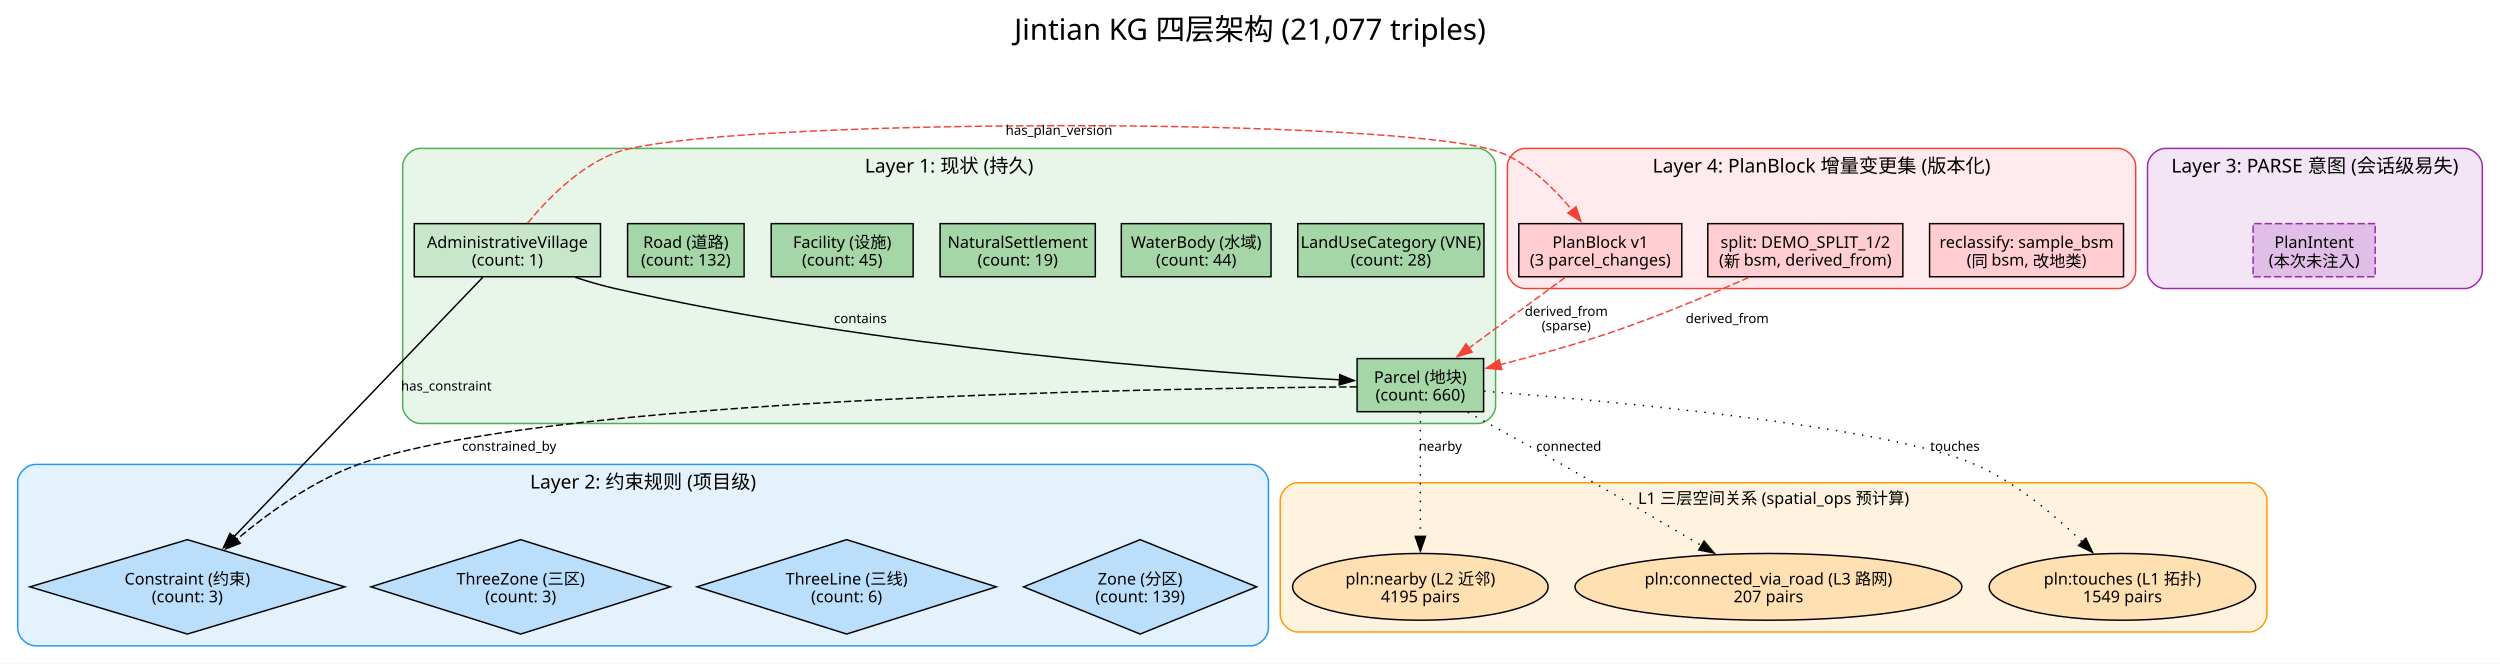
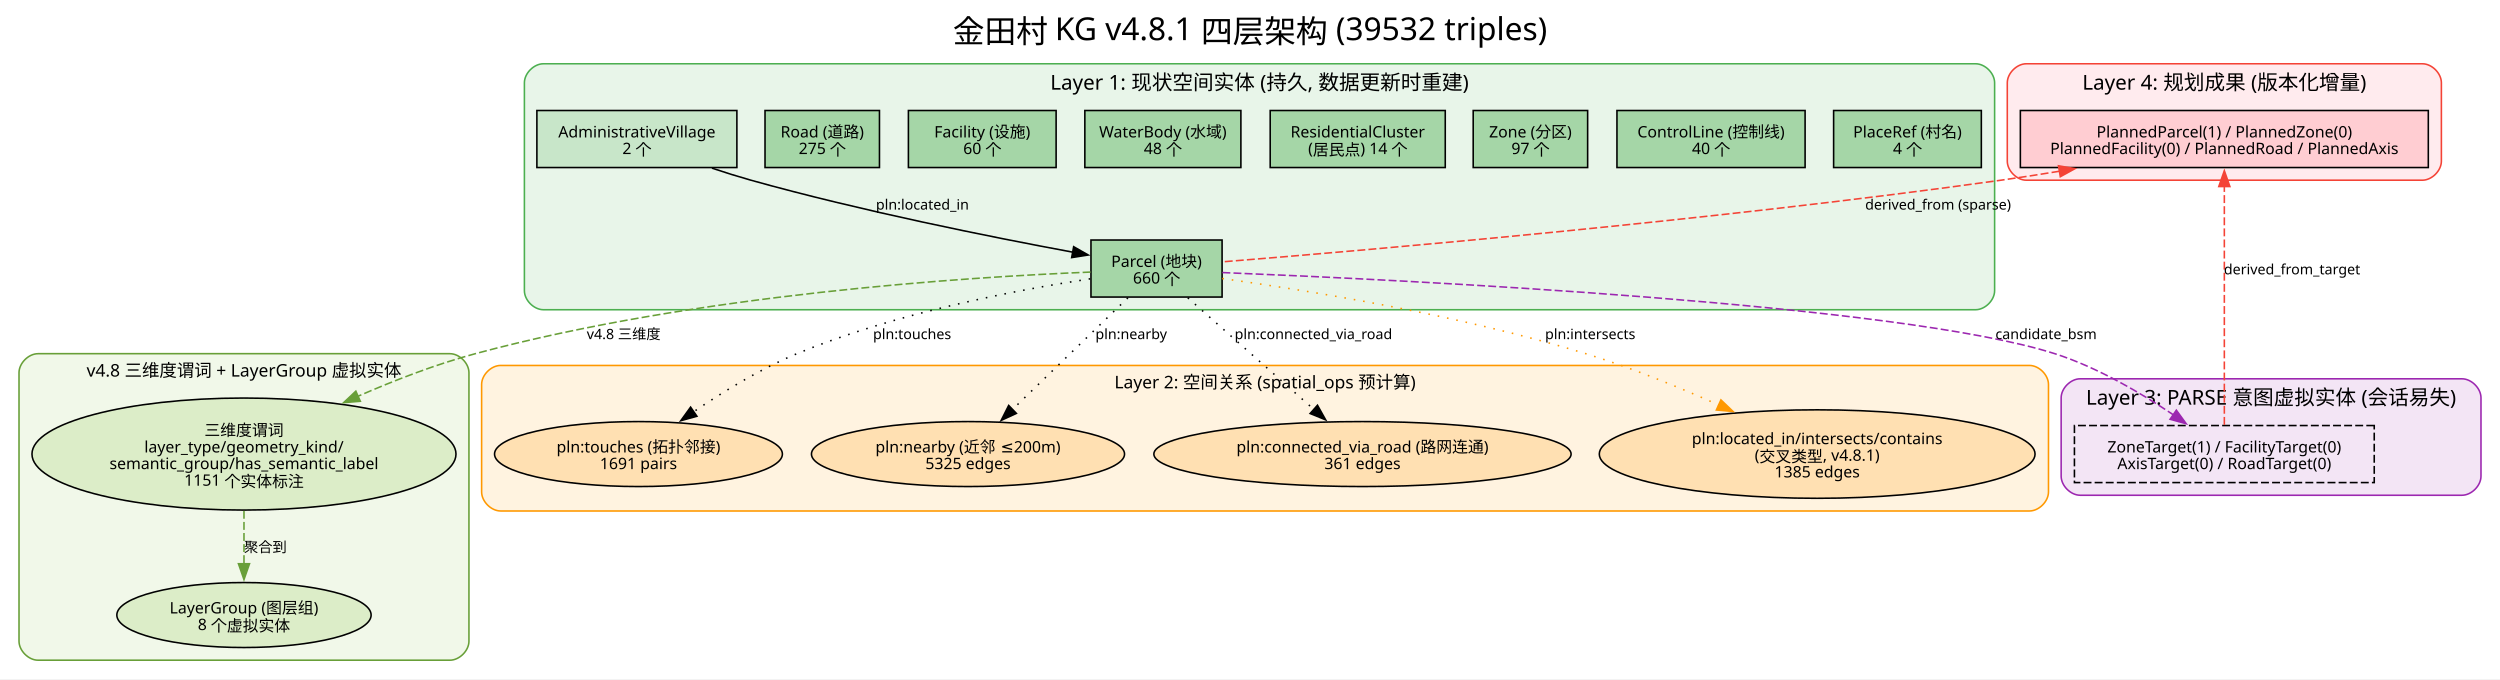
- <svg xmlns="http://www.w3.org/2000/svg" width="1695pt" height="450pt" viewBox="0.00 0.00 1695.00 450.00">
-   <g id="graph0" class="graph" transform="scale(1 1) rotate(0) translate(4 445.88)">
-     <polygon fill="white" stroke="none" points="-4,4 -4,-445.88 1691,-445.88 1691,4 -4,4" />
-     <text xml:space="preserve" text-anchor="middle" x="843.5" y="-418.88" font-family="SimHei" font-size="20.00">Jintian KG 四层架构 (21,077 triples)</text>
+ <svg xmlns="http://www.w3.org/2000/svg" width="1578pt" height="429pt" viewBox="0.00 0.00 1578.00 429.00">
+   <g id="graph0" class="graph" transform="scale(1 1) rotate(0) translate(4 424.72)">
+     <polygon fill="white" stroke="none" points="-4,4 -4,-424.72 1574,-424.72 1574,4 -4,4" />
+     <text xml:space="preserve" text-anchor="middle" x="785" y="-397.72" font-family="SimHei" font-size="20.00">金田村 KG v4.8.1 四层架构 (39532 triples)</text>
    <g id="clust1" class="cluster">
-       <path fill="#e8f5e9" stroke="#4caf50" d="M281,-158.75C281,-158.75 998,-158.75 998,-158.75 1004,-158.75 1010,-164.75 1010,-170.75 1010,-170.75 1010,-333.25 1010,-333.25 1010,-339.25 1004,-345.25 998,-345.25 998,-345.25 281,-345.25 281,-345.25 275,-345.25 269,-339.25 269,-333.25 269,-333.25 269,-170.75 269,-170.75 269,-164.75 275,-158.75 281,-158.75" />
-       <text xml:space="preserve" text-anchor="middle" x="639.5" y="-328.9" font-family="SimHei" font-size="13.00">Layer 1: 现状 (持久)</text>
+       <path fill="#e8f5e9" stroke="#4caf50" d="M339,-229.22C339,-229.22 1243,-229.22 1243,-229.22 1249,-229.22 1255,-235.22 1255,-241.22 1255,-241.22 1255,-372.47 1255,-372.47 1255,-378.47 1249,-384.47 1243,-384.47 1243,-384.47 339,-384.47 339,-384.47 333,-384.47 327,-378.47 327,-372.47 327,-372.47 327,-241.22 327,-241.22 327,-235.22 333,-229.22 339,-229.22" />
+       <text xml:space="preserve" text-anchor="middle" x="791" y="-368.12" font-family="SimHei" font-size="13.00">Layer 1: 现状空间实体 (持久, 数据更新时重建)</text>
    </g>
    <g id="clust2" class="cluster">
-       <path fill="#fff3e0" stroke="#ff9800" d="M876,-17.37C876,-17.37 1521,-17.37 1521,-17.37 1527,-17.37 1533,-23.37 1533,-29.37 1533,-29.37 1533,-106.63 1533,-106.63 1533,-112.63 1527,-118.63 1521,-118.63 1521,-118.63 876,-118.63 876,-118.63 870,-118.63 864,-112.63 864,-106.63 864,-106.63 864,-29.37 864,-29.37 864,-23.37 870,-17.37 876,-17.37" />
-       <text xml:space="preserve" text-anchor="middle" x="1198.5" y="-104.18" font-family="SimHei" font-size="11.00">L1 三层空间关系 (spatial_ops 预计算)</text>
+       <path fill="#f1f8e9" stroke="#689f38" d="M20,-8C20,-8 280,-8 280,-8 286,-8 292,-14 292,-20 292,-20 292,-189.47 292,-189.47 292,-195.47 286,-201.47 280,-201.47 280,-201.47 20,-201.47 20,-201.47 14,-201.47 8,-195.47 8,-189.47 8,-189.47 8,-20 8,-20 8,-14 14,-8 20,-8" />
+       <text xml:space="preserve" text-anchor="middle" x="150" y="-187.02" font-family="SimHei" font-size="11.00">v4.8 三维度谓词 + LayerGroup 虚拟实体</text>
    </g>
    <g id="clust3" class="cluster">
-       <path fill="#e3f2fd" stroke="#2196f3" d="M20,-8C20,-8 844,-8 844,-8 850,-8 856,-14 856,-20 856,-20 856,-119 856,-119 856,-125 850,-131 844,-131 844,-131 20,-131 20,-131 14,-131 8,-125 8,-119 8,-119 8,-20 8,-20 8,-14 14,-8 20,-8" />
-       <text xml:space="preserve" text-anchor="middle" x="432" y="-114.65" font-family="SimHei" font-size="13.00">Layer 2: 约束规则 (项目级)</text>
+       <path fill="#fff3e0" stroke="#ff9800" d="M312,-102.19C312,-102.19 1277,-102.19 1277,-102.19 1283,-102.19 1289,-108.19 1289,-114.19 1289,-114.19 1289,-182.05 1289,-182.05 1289,-188.05 1283,-194.05 1277,-194.05 1277,-194.05 312,-194.05 312,-194.05 306,-194.05 300,-188.05 300,-182.05 300,-182.05 300,-114.19 300,-114.19 300,-108.19 306,-102.19 312,-102.19" />
+       <text xml:space="preserve" text-anchor="middle" x="794.5" y="-179.6" font-family="SimHei" font-size="11.00">Layer 2: 空间关系 (spatial_ops 预计算)</text>
    </g>
    <g id="clust4" class="cluster">
-       <path fill="#f3e5f5" stroke="#9c27b0" d="M1464,-250.25C1464,-250.25 1667,-250.25 1667,-250.25 1673,-250.25 1679,-256.25 1679,-262.25 1679,-262.25 1679,-333.25 1679,-333.25 1679,-339.25 1673,-345.25 1667,-345.25 1667,-345.25 1464,-345.25 1464,-345.25 1458,-345.25 1452,-339.25 1452,-333.25 1452,-333.25 1452,-262.25 1452,-262.25 1452,-256.25 1458,-250.25 1464,-250.25" />
-       <text xml:space="preserve" text-anchor="middle" x="1565.5" y="-328.9" font-family="SimHei" font-size="13.00">Layer 3: PARSE 意图 (会话级易失)</text>
+       <path fill="#f3e5f5" stroke="#9c27b0" d="M1309,-112.12C1309,-112.12 1550,-112.12 1550,-112.12 1556,-112.12 1562,-118.12 1562,-124.12 1562,-124.12 1562,-173.62 1562,-173.62 1562,-179.62 1556,-185.62 1550,-185.62 1550,-185.62 1309,-185.62 1309,-185.62 1303,-185.62 1297,-179.62 1297,-173.62 1297,-173.62 1297,-124.12 1297,-124.12 1297,-118.12 1303,-112.12 1309,-112.12" />
+       <text xml:space="preserve" text-anchor="middle" x="1429.5" y="-169.27" font-family="SimHei" font-size="13.00">Layer 3: PARSE 意图虚拟实体 (会话易失)</text>
    </g>
    <g id="clust5" class="cluster">
-       <path fill="#ffebee" stroke="#f44336" d="M1030,-250.25C1030,-250.25 1432,-250.25 1432,-250.25 1438,-250.25 1444,-256.25 1444,-262.25 1444,-262.25 1444,-333.25 1444,-333.25 1444,-339.25 1438,-345.25 1432,-345.25 1432,-345.25 1030,-345.25 1030,-345.25 1024,-345.25 1018,-339.25 1018,-333.25 1018,-333.25 1018,-262.25 1018,-262.25 1018,-256.25 1024,-250.25 1030,-250.25" />
-       <text xml:space="preserve" text-anchor="middle" x="1231" y="-328.9" font-family="SimHei" font-size="13.00">Layer 4: PlanBlock 增量变更集 (版本化)</text>
+       <path fill="#ffebee" stroke="#f44336" d="M1275,-310.97C1275,-310.97 1525,-310.97 1525,-310.97 1531,-310.97 1537,-316.97 1537,-322.97 1537,-322.97 1537,-372.47 1537,-372.47 1537,-378.47 1531,-384.47 1525,-384.47 1525,-384.47 1275,-384.47 1275,-384.47 1269,-384.47 1263,-378.47 1263,-372.47 1263,-372.47 1263,-322.97 1263,-322.97 1263,-316.97 1269,-310.97 1275,-310.97" />
+       <text xml:space="preserve" text-anchor="middle" x="1400" y="-368.12" font-family="SimHei" font-size="13.00">Layer 4: 规划成果 (版本化增量)</text>
    </g>
    <g id="node1" class="node">
-       <polygon fill="#c8e6c9" stroke="black" points="403.12,-294.25 276.88,-294.25 276.88,-258.25 403.12,-258.25 403.12,-294.25" />
-       <text xml:space="preserve" text-anchor="middle" x="340" y="-277.8" font-family="SimHei" font-size="11.00">AdministrativeVillage</text>
-       <text xml:space="preserve" text-anchor="middle" x="340" y="-265.8" font-family="SimHei" font-size="11.00">(count: 1)</text>
+       <polygon fill="#c8e6c9" stroke="black" points="461.12,-354.97 334.88,-354.97 334.88,-318.97 461.12,-318.97 461.12,-354.97" />
+       <text xml:space="preserve" text-anchor="middle" x="398" y="-337.97" font-family="SimHei" font-size="10.00">AdministrativeVillage</text>
+       <text xml:space="preserve" text-anchor="middle" x="398" y="-327.47" font-family="SimHei" font-size="10.00">2 个</text>
    </g>
    <g id="node2" class="node">
-       <polygon fill="#a5d6a7" stroke="black" points="1001.88,-202.75 916.12,-202.75 916.12,-166.75 1001.88,-166.75 1001.88,-202.75" />
-       <text xml:space="preserve" text-anchor="middle" x="959" y="-186.3" font-family="SimHei" font-size="11.00">Parcel (地块)</text>
-       <text xml:space="preserve" text-anchor="middle" x="959" y="-174.3" font-family="SimHei" font-size="11.00">(count: 660)</text>
+       <polygon fill="#a5d6a7" stroke="black" points="767.38,-273.22 684.62,-273.22 684.62,-237.22 767.38,-237.22 767.38,-273.22" />
+       <text xml:space="preserve" text-anchor="middle" x="726" y="-256.22" font-family="SimHei" font-size="10.00">Parcel (地块)</text>
+       <text xml:space="preserve" text-anchor="middle" x="726" y="-245.72" font-family="SimHei" font-size="10.00">660 个</text>
    </g>
    <g id="edge1" class="edge">
-       <path fill="none" stroke="black" d="M385.91,-257.88C394.8,-254.98 404.12,-252.27 413,-250.25 590.04,-209.96 805.44,-193.93 904.44,-188.36" />
-       <polygon fill="black" stroke="black" points="904.34,-191.87 914.13,-187.83 903.96,-184.88 904.34,-191.87" />
-       <text xml:space="preserve" text-anchor="middle" x="579.28" y="-226.82" font-family="SimHei" font-size="9.00">contains</text>
+       <path fill="none" stroke="black" d="M445.37,-318.59C453.53,-315.87 461.97,-313.22 470,-310.97 539.39,-291.59 620.99,-275.22 673.09,-265.56" />
+       <polygon fill="black" stroke="black" points="673.69,-269.01 682.89,-263.76 672.43,-262.12 673.69,-269.01" />
+       <text xml:space="preserve" text-anchor="middle" x="578.22" y="-292.42" font-family="SimHei" font-size="9.00">pln:located_in</text>
    </g>
    <g id="node11" class="node">
-       <polygon fill="#bbdefb" stroke="black" points="123,-80 16.25,-48 123,-16 229.75,-48 123,-80" />
-       <text xml:space="preserve" text-anchor="middle" x="123" y="-49.55" font-family="SimHei" font-size="11.00">Constraint (约束)</text>
-       <text xml:space="preserve" text-anchor="middle" x="123" y="-37.55" font-family="SimHei" font-size="11.00">(count: 3)</text>
+       <ellipse fill="#dcedc8" stroke="black" cx="150" cy="-138.12" rx="133.82" ry="35.36" />
+       <text xml:space="preserve" text-anchor="middle" x="150" y="-149.62" font-family="SimHei" font-size="10.00">三维度谓词</text>
+       <text xml:space="preserve" text-anchor="middle" x="150" y="-139.12" font-family="SimHei" font-size="10.00">layer_type/geometry_kind/</text>
+       <text xml:space="preserve" text-anchor="middle" x="150" y="-128.62" font-family="SimHei" font-size="10.00">semantic_group/has_semantic_label</text>
+       <text xml:space="preserve" text-anchor="middle" x="150" y="-118.12" font-family="SimHei" font-size="10.00">1151 个实体标注</text>
+     </g>
+     <g id="edge6" class="edge">
+       <path fill="none" stroke="#689f38" stroke-dasharray="5,2" d="M684.35,-252.99C606.7,-249.85 435.08,-238.9 296,-201.47 271.19,-194.8 245.09,-184.71 221.92,-174.59" />
+       <polygon fill="#689f38" stroke="#689f38" points="223.45,-171.44 212.89,-170.57 220.6,-177.83 223.45,-171.44" />
+       <text xml:space="preserve" text-anchor="middle" x="389.67" y="-210.67" font-family="SimHei" font-size="9.00">v4.8 三维度</text>
+     </g>
+     <g id="node12" class="node">
+       <ellipse fill="#ffe0b2" stroke="black" cx="399" cy="-138.12" rx="90.86" ry="20.51" />
+       <text xml:space="preserve" text-anchor="middle" x="399" y="-139.12" font-family="SimHei" font-size="10.00">pln:touches (拓扑邻接)</text>
+       <text xml:space="preserve" text-anchor="middle" x="399" y="-128.62" font-family="SimHei" font-size="10.00">1691 pairs</text>
    </g>
    <g id="edge2" class="edge">
-       <path fill="none" stroke="black" d="M323.33,-257.87C287.19,-220.19 201.13,-130.46 154.43,-81.77" />
-       <polygon fill="black" stroke="black" points="156.96,-79.35 147.51,-74.56 151.91,-84.2 156.96,-79.35" />
-       <text xml:space="preserve" text-anchor="middle" x="298.57" y="-181.07" font-family="SimHei" font-size="9.00">has_constraint</text>
+       <path fill="none" stroke="black" stroke-dasharray="1,5" d="M684.14,-248.72C637.61,-241.65 560.86,-227.11 499,-201.47 475.98,-191.93 452.24,-177.36 433.66,-164.7" />
+       <polygon fill="black" stroke="black" points="435.9,-161.99 425.7,-159.16 431.9,-167.74 435.9,-161.99" />
+       <text xml:space="preserve" text-anchor="middle" x="571.73" y="-210.67" font-family="SimHei" font-size="9.00">pln:touches</text>
+     </g>
+     <g id="node13" class="node">
+       <ellipse fill="#ffe0b2" stroke="black" cx="607" cy="-138.12" rx="98.82" ry="20.51" />
+       <text xml:space="preserve" text-anchor="middle" x="607" y="-139.12" font-family="SimHei" font-size="10.00">pln:nearby (近邻 ≤200m)</text>
+       <text xml:space="preserve" text-anchor="middle" x="607" y="-128.62" font-family="SimHei" font-size="10.00">5325 edges</text>
+     </g>
+     <g id="edge3" class="edge">
+       <path fill="none" stroke="black" stroke-dasharray="1,5" d="M707.93,-236.74C688.55,-218 657.55,-188.02 635.02,-166.22" />
+       <polygon fill="black" stroke="black" points="637.54,-163.79 627.92,-159.35 632.68,-168.82 637.54,-163.79" />
+       <text xml:space="preserve" text-anchor="middle" x="710.01" y="-210.67" font-family="SimHei" font-size="9.00">pln:nearby</text>
+     </g>
+     <g id="node14" class="node">
+       <ellipse fill="#ffe0b2" stroke="black" cx="856" cy="-138.12" rx="131.7" ry="20.51" />
+       <text xml:space="preserve" text-anchor="middle" x="856" y="-139.12" font-family="SimHei" font-size="10.00">pln:connected_via_road (路网连通)</text>
+       <text xml:space="preserve" text-anchor="middle" x="856" y="-128.62" font-family="SimHei" font-size="10.00">361 edges</text>
+     </g>
+     <g id="edge4" class="edge">
+       <path fill="none" stroke="black" stroke-dasharray="1,5" d="M745.74,-236.74C766.87,-218.03 800.67,-188.11 825.28,-166.32" />
+       <polygon fill="black" stroke="black" points="827.59,-168.95 832.76,-159.7 822.95,-163.71 827.59,-168.95" />
+       <text xml:space="preserve" text-anchor="middle" x="825.03" y="-210.67" font-family="SimHei" font-size="9.00">pln:connected_via_road</text>
+     </g>
+     <g id="node15" class="node">
+       <ellipse fill="#ffe0b2" stroke="black" cx="1143" cy="-138.12" rx="137.53" ry="27.93" />
+       <text xml:space="preserve" text-anchor="middle" x="1143" y="-144.37" font-family="SimHei" font-size="10.00">pln:located_in/intersects/contains</text>
+       <text xml:space="preserve" text-anchor="middle" x="1143" y="-133.87" font-family="SimHei" font-size="10.00">(交叉类型, v4.8.1)</text>
+       <text xml:space="preserve" text-anchor="middle" x="1143" y="-123.37" font-family="SimHei" font-size="10.00">1385 edges</text>
+     </g>
+     <g id="edge5" class="edge">
+       <path fill="none" stroke="#ff9800" stroke-dasharray="1,5" d="M767.53,-248.92C821.28,-241.44 917.5,-225.89 997,-201.47 1025.25,-192.8 1055.45,-180.45 1081.01,-169.03" />
+       <polygon fill="#ff9800" stroke="#ff9800" points="1082.25,-172.31 1089.91,-165 1079.36,-165.93 1082.25,-172.31" />
+       <text xml:space="preserve" text-anchor="middle" x="999.75" y="-210.67" font-family="SimHei" font-size="9.00">pln:intersects</text>
    </g>
    <g id="node16" class="node">
-       <polygon fill="#ffcdd2" stroke="black" points="1136.25,-294.25 1025.75,-294.25 1025.75,-258.25 1136.25,-258.25 1136.25,-294.25" />
-       <text xml:space="preserve" text-anchor="middle" x="1081" y="-277.8" font-family="SimHei" font-size="11.00">PlanBlock v1</text>
-       <text xml:space="preserve" text-anchor="middle" x="1081" y="-265.8" font-family="SimHei" font-size="11.00">(3 parcel_changes)</text>
+       <polygon fill="none" stroke="black" stroke-dasharray="5,2" points="1494.62,-156.12 1305.38,-156.12 1305.38,-120.12 1494.62,-120.12 1494.62,-156.12" />
+       <text xml:space="preserve" text-anchor="middle" x="1400" y="-139.12" font-family="SimHei" font-size="10.00">ZoneTarget(1) / FacilityTarget(0)</text>
+       <text xml:space="preserve" text-anchor="middle" x="1400" y="-128.62" font-family="SimHei" font-size="10.00">AxisTarget(0) / RoadTarget(0)</text>
    </g>
-     <g id="edge3" class="edge">
-       <path fill="none" stroke="#f44336" stroke-dasharray="5,2" d="M353.59,-294.5C366.74,-310.51 388.29,-332.68 413,-342.19 475.32,-366.17 952.2,-367.5 1014,-342.19 1033.39,-334.25 1050.18,-317.69 1062.1,-303.16" />
-       <polygon fill="#f44336" stroke="#f44336" points="1064.56,-305.7 1067.94,-295.66 1059.04,-301.4 1064.56,-305.7" />
-       <text xml:space="preserve" text-anchor="middle" x="714" y="-354.45" font-family="SimHei" font-size="9.00">has_plan_version</text>
+     <g id="edge8" class="edge">
+       <path fill="none" stroke="#9c27b0" stroke-dasharray="5,2" d="M767.59,-252.68C881.22,-248.1 1194.97,-232.9 1293,-201.47 1319.92,-192.84 1347.41,-176.63 1367.79,-162.9" />
+       <polygon fill="#9c27b0" stroke="#9c27b0" points="1369.71,-165.83 1375.94,-157.26 1365.73,-160.07 1369.71,-165.83" />
+       <text xml:space="preserve" text-anchor="middle" x="1287.47" y="-210.67" font-family="SimHei" font-size="9.00">candidate_bsm</text>
+     </g>
+     <g id="node3" class="node">
+       <polygon fill="#a5d6a7" stroke="black" points="551.12,-354.97 478.88,-354.97 478.88,-318.97 551.12,-318.97 551.12,-354.97" />
+       <text xml:space="preserve" text-anchor="middle" x="515" y="-337.97" font-family="SimHei" font-size="10.00">Road (道路)</text>
+       <text xml:space="preserve" text-anchor="middle" x="515" y="-327.47" font-family="SimHei" font-size="10.00">275 个</text>
+     </g>
+     <g id="node4" class="node">
+       <polygon fill="#a5d6a7" stroke="black" points="662.62,-354.97 569.38,-354.97 569.38,-318.97 662.62,-318.97 662.62,-354.97" />
+       <text xml:space="preserve" text-anchor="middle" x="616" y="-337.97" font-family="SimHei" font-size="10.00">Facility (设施)</text>
+       <text xml:space="preserve" text-anchor="middle" x="616" y="-327.47" font-family="SimHei" font-size="10.00">60 个</text>
+     </g>
+     <g id="node5" class="node">
+       <polygon fill="#a5d6a7" stroke="black" points="779.25,-354.97 680.75,-354.97 680.75,-318.97 779.25,-318.97 779.25,-354.97" />
+       <text xml:space="preserve" text-anchor="middle" x="730" y="-337.97" font-family="SimHei" font-size="10.00">WaterBody (水域)</text>
+       <text xml:space="preserve" text-anchor="middle" x="730" y="-327.47" font-family="SimHei" font-size="10.00">48 个</text>
+     </g>
+     <g id="node6" class="node">
+       <polygon fill="#a5d6a7" stroke="black" points="908.25,-354.97 797.75,-354.97 797.75,-318.97 908.25,-318.97 908.25,-354.97" />
+       <text xml:space="preserve" text-anchor="middle" x="853" y="-337.97" font-family="SimHei" font-size="10.00">ResidentialCluster</text>
+       <text xml:space="preserve" text-anchor="middle" x="853" y="-327.47" font-family="SimHei" font-size="10.00">(居民点) 14 个</text>
+     </g>
+     <g id="node7" class="node">
+       <polygon fill="#a5d6a7" stroke="black" points="998.12,-354.97 925.88,-354.97 925.88,-318.97 998.12,-318.97 998.12,-354.97" />
+       <text xml:space="preserve" text-anchor="middle" x="962" y="-337.97" font-family="SimHei" font-size="10.00">Zone (分区)</text>
+       <text xml:space="preserve" text-anchor="middle" x="962" y="-327.47" font-family="SimHei" font-size="10.00">97 个</text>
    </g>
    <g id="node8" class="node">
-       <ellipse fill="#ffe0b2" stroke="black" cx="1435" cy="-48" rx="90.33" ry="22.63" />
-       <text xml:space="preserve" text-anchor="middle" x="1435" y="-49.55" font-family="SimHei" font-size="11.00">pln:touches (L1 拓扑)</text>
-       <text xml:space="preserve" text-anchor="middle" x="1435" y="-37.55" font-family="SimHei" font-size="11.00">1549 pairs</text>
-     </g>
-     <g id="edge4" class="edge">
-       <path fill="none" stroke="black" stroke-dasharray="1,5" d="M1002.19,-180.64C1087.83,-173.99 1275.99,-156.87 1335,-131 1362.82,-118.81 1389.16,-96.6 1407.82,-78.37" />
-       <polygon fill="black" stroke="black" points="1410.19,-80.95 1414.76,-71.4 1405.23,-76.02 1410.19,-80.95" />
-       <text xml:space="preserve" text-anchor="middle" x="1321.44" y="-140.2" font-family="SimHei" font-size="9.00">touches</text>
+       <polygon fill="#a5d6a7" stroke="black" points="1135.38,-354.97 1016.62,-354.97 1016.62,-318.97 1135.38,-318.97 1135.38,-354.97" />
+       <text xml:space="preserve" text-anchor="middle" x="1076" y="-337.97" font-family="SimHei" font-size="10.00">ControlLine (控制线)</text>
+       <text xml:space="preserve" text-anchor="middle" x="1076" y="-327.47" font-family="SimHei" font-size="10.00">40 个</text>
    </g>
    <g id="node9" class="node">
-       <ellipse fill="#ffe0b2" stroke="black" cx="959" cy="-48" rx="86.62" ry="22.63" />
-       <text xml:space="preserve" text-anchor="middle" x="959" y="-49.55" font-family="SimHei" font-size="11.00">pln:nearby (L2 近邻)</text>
-       <text xml:space="preserve" text-anchor="middle" x="959" y="-37.55" font-family="SimHei" font-size="11.00">4195 pairs</text>
-     </g>
-     <g id="edge5" class="edge">
-       <path fill="none" stroke="black" stroke-dasharray="1,5" d="M959,-166.41C959,-145.21 959,-108.85 959,-82.2" />
-       <polygon fill="black" stroke="black" points="962.5,-82.24 959,-72.24 955.5,-82.24 962.5,-82.24" />
-       <text xml:space="preserve" text-anchor="middle" x="972.5" y="-140.2" font-family="SimHei" font-size="9.00">nearby</text>
+       <polygon fill="#a5d6a7" stroke="black" points="1246.62,-354.97 1153.38,-354.97 1153.38,-318.97 1246.62,-318.97 1246.62,-354.97" />
+       <text xml:space="preserve" text-anchor="middle" x="1200" y="-337.97" font-family="SimHei" font-size="10.00">PlaceRef (村名)</text>
+       <text xml:space="preserve" text-anchor="middle" x="1200" y="-327.47" font-family="SimHei" font-size="10.00">4 个</text>
    </g>
    <g id="node10" class="node">
-       <ellipse fill="#ffe0b2" stroke="black" cx="1195" cy="-48" rx="131.17" ry="22.63" />
-       <text xml:space="preserve" text-anchor="middle" x="1195" y="-49.55" font-family="SimHei" font-size="11.00">pln:connected_via_road (L3 路网)</text>
-       <text xml:space="preserve" text-anchor="middle" x="1195" y="-37.55" font-family="SimHei" font-size="11.00">207 pairs</text>
-     </g>
-     <g id="edge6" class="edge">
-       <path fill="none" stroke="black" stroke-dasharray="1,5" d="M991.12,-166.39C1009.83,-156.2 1033.83,-143.01 1055,-131 1086.86,-112.92 1122.47,-92.05 1149.81,-75.89" />
-       <polygon fill="black" stroke="black" points="1151.36,-79.04 1158.18,-70.94 1147.79,-73.02 1151.36,-79.04" />
-       <text xml:space="preserve" text-anchor="middle" x="1059.63" y="-140.2" font-family="SimHei" font-size="9.00">connected</text>
+       <ellipse fill="#dcedc8" stroke="black" cx="150" cy="-36.51" rx="80.26" ry="20.51" />
+       <text xml:space="preserve" text-anchor="middle" x="150" y="-37.51" font-family="SimHei" font-size="10.00">LayerGroup (图层组)</text>
+       <text xml:space="preserve" text-anchor="middle" x="150" y="-27.01" font-family="SimHei" font-size="10.00">8 个虚拟实体</text>
    </g>
    <g id="edge7" class="edge">
-       <path fill="none" stroke="black" stroke-dasharray="5,2" d="M916,-183.6C780.62,-182.67 364.8,-176.1 239,-131 208.19,-119.95 178.15,-98.32 156.36,-80.05" />
-       <polygon fill="black" stroke="black" points="158.85,-77.58 148.99,-73.71 154.29,-82.89 158.85,-77.58" />
-       <text xml:space="preserve" text-anchor="middle" x="341.22" y="-140.2" font-family="SimHei" font-size="9.00">constrained_by</text>
-     </g>
-     <g id="node3" class="node">
-       <polygon fill="#a5d6a7" stroke="black" points="500.5,-294.25 421.5,-294.25 421.5,-258.25 500.5,-258.25 500.5,-294.25" />
-       <text xml:space="preserve" text-anchor="middle" x="461" y="-277.8" font-family="SimHei" font-size="11.00">Road (道路)</text>
-       <text xml:space="preserve" text-anchor="middle" x="461" y="-265.8" font-family="SimHei" font-size="11.00">(count: 132)</text>
-     </g>
-     <g id="node4" class="node">
-       <polygon fill="#a5d6a7" stroke="black" points="615.12,-294.25 518.88,-294.25 518.88,-258.25 615.12,-258.25 615.12,-294.25" />
-       <text xml:space="preserve" text-anchor="middle" x="567" y="-277.8" font-family="SimHei" font-size="11.00">Facility (设施)</text>
-       <text xml:space="preserve" text-anchor="middle" x="567" y="-265.8" font-family="SimHei" font-size="11.00">(count: 45)</text>
-     </g>
-     <g id="node5" class="node">
-       <polygon fill="#a5d6a7" stroke="black" points="738.62,-294.25 633.38,-294.25 633.38,-258.25 738.62,-258.25 738.62,-294.25" />
-       <text xml:space="preserve" text-anchor="middle" x="686" y="-277.8" font-family="SimHei" font-size="11.00">NaturalSettlement</text>
-       <text xml:space="preserve" text-anchor="middle" x="686" y="-265.8" font-family="SimHei" font-size="11.00">(count: 19)</text>
-     </g>
-     <g id="node6" class="node">
-       <polygon fill="#a5d6a7" stroke="black" points="857.75,-294.25 756.25,-294.25 756.25,-258.25 857.75,-258.25 857.75,-294.25" />
-       <text xml:space="preserve" text-anchor="middle" x="807" y="-277.8" font-family="SimHei" font-size="11.00">WaterBody (水域)</text>
-       <text xml:space="preserve" text-anchor="middle" x="807" y="-265.8" font-family="SimHei" font-size="11.00">(count: 44)</text>
-     </g>
-     <g id="node7" class="node">
-       <polygon fill="#a5d6a7" stroke="black" points="1002.12,-294.25 875.88,-294.25 875.88,-258.25 1002.12,-258.25 1002.12,-294.25" />
-       <text xml:space="preserve" text-anchor="middle" x="939" y="-277.8" font-family="SimHei" font-size="11.00">LandUseCategory (VNE)</text>
-       <text xml:space="preserve" text-anchor="middle" x="939" y="-265.8" font-family="SimHei" font-size="11.00">(count: 28)</text>
-     </g>
-     <g id="node12" class="node">
-       <polygon fill="#bbdefb" stroke="black" points="349,-80 247.5,-48 349,-16 450.5,-48 349,-80" />
-       <text xml:space="preserve" text-anchor="middle" x="349" y="-49.55" font-family="SimHei" font-size="11.00">ThreeZone (三区)</text>
-       <text xml:space="preserve" text-anchor="middle" x="349" y="-37.55" font-family="SimHei" font-size="11.00">(count: 3)</text>
-     </g>
-     <g id="node13" class="node">
-       <polygon fill="#bbdefb" stroke="black" points="570,-80 468.5,-48 570,-16 671.5,-48 570,-80" />
-       <text xml:space="preserve" text-anchor="middle" x="570" y="-49.55" font-family="SimHei" font-size="11.00">ThreeLine (三线)</text>
-       <text xml:space="preserve" text-anchor="middle" x="570" y="-37.55" font-family="SimHei" font-size="11.00">(count: 6)</text>
-     </g>
-     <g id="node14" class="node">
-       <polygon fill="#bbdefb" stroke="black" points="769,-80 690,-48 769,-16 848,-48 769,-80" />
-       <text xml:space="preserve" text-anchor="middle" x="769" y="-49.55" font-family="SimHei" font-size="11.00">Zone (分区)</text>
-       <text xml:space="preserve" text-anchor="middle" x="769" y="-37.55" font-family="SimHei" font-size="11.00">(count: 139)</text>
-     </g>
-     <g id="node15" class="node">
-       <polygon fill="#e1bee7" stroke="#9c27b0" stroke-dasharray="5,2" points="1606.38,-294.25 1523.62,-294.25 1523.62,-258.25 1606.38,-258.25 1606.38,-294.25" />
-       <text xml:space="preserve" text-anchor="middle" x="1565" y="-277.8" font-family="SimHei" font-size="11.00">PlanIntent</text>
-       <text xml:space="preserve" text-anchor="middle" x="1565" y="-265.8" font-family="SimHei" font-size="11.00">(本次未注入)</text>
-     </g>
-     <g id="edge8" class="edge">
-       <path fill="none" stroke="#f44336" stroke-dasharray="5,2" d="M1057.19,-257.78C1038.55,-244.11 1012.41,-224.93 991.79,-209.81" />
-       <polygon fill="#f44336" stroke="#f44336" points="994.11,-207.16 983.97,-204.07 989.97,-212.81 994.11,-207.16" />
-       <text xml:space="preserve" text-anchor="middle" x="1057.93" y="-231.7" font-family="SimHei" font-size="9.00">derived_from</text>
-       <text xml:space="preserve" text-anchor="middle" x="1057.93" y="-221.95" font-family="SimHei" font-size="9.00">(sparse)</text>
+       <path fill="none" stroke="#689f38" stroke-dasharray="5,2" d="M150,-102.28C150,-91.35 150,-79.37 150,-68.71" />
+       <polygon fill="#689f38" stroke="#689f38" points="153.5,-68.89 150,-58.89 146.5,-68.89 153.5,-68.89" />
+       <text xml:space="preserve" text-anchor="middle" x="163.5" y="-76.21" font-family="SimHei" font-size="9.00">聚合到</text>
    </g>
    <g id="node17" class="node">
-       <polygon fill="#ffcdd2" stroke="black" points="1286.12,-294.25 1153.88,-294.25 1153.88,-258.25 1286.12,-258.25 1286.12,-294.25" />
-       <text xml:space="preserve" text-anchor="middle" x="1220" y="-277.8" font-family="SimHei" font-size="11.00">split: DEMO_SPLIT_1/2</text>
-       <text xml:space="preserve" text-anchor="middle" x="1220" y="-265.8" font-family="SimHei" font-size="11.00">(新 bsm, derived_from)</text>
+       <polygon fill="#ffcdd2" stroke="black" points="1528.75,-354.97 1271.25,-354.97 1271.25,-318.97 1528.75,-318.97 1528.75,-354.97" />
+       <text xml:space="preserve" text-anchor="middle" x="1400" y="-337.97" font-family="SimHei" font-size="10.00">PlannedParcel(1) / PlannedZone(0)</text>
+       <text xml:space="preserve" text-anchor="middle" x="1400" y="-327.47" font-family="SimHei" font-size="10.00">PlannedFacility(0) / PlannedRoad / PlannedAxis</text>
    </g>
    <g id="edge9" class="edge">
-       <path fill="none" stroke="#f44336" stroke-dasharray="5,2" d="M1181.82,-257.8C1155.96,-246.38 1120.82,-231.6 1089,-220.75 1064.48,-212.39 1036.81,-204.7 1013.33,-198.68" />
-       <polygon fill="#f44336" stroke="#f44336" points="1014.19,-195.29 1003.64,-196.23 1012.47,-202.07 1014.19,-195.29" />
-       <text xml:space="preserve" text-anchor="middle" x="1167.05" y="-226.82" font-family="SimHei" font-size="9.00">derived_from</text>
+       <path fill="none" stroke="#f44336" stroke-dasharray="5,2" d="M1400,-156.55C1400,-190.44 1400,-265.54 1400,-307.03" />
+       <polygon fill="#f44336" stroke="#f44336" points="1396.5,-306.99 1400,-316.99 1403.5,-306.99 1396.5,-306.99" />
+       <text xml:space="preserve" text-anchor="middle" x="1442.75" y="-251.55" font-family="SimHei" font-size="9.00">derived_from_target</text>
    </g>
-     <g id="node18" class="node">
-       <polygon fill="#ffcdd2" stroke="black" points="1435.75,-294.25 1304.25,-294.25 1304.25,-258.25 1435.75,-258.25 1435.75,-294.25" />
-       <text xml:space="preserve" text-anchor="middle" x="1370" y="-277.8" font-family="SimHei" font-size="11.00">reclassify: sample_bsm</text>
-       <text xml:space="preserve" text-anchor="middle" x="1370" y="-265.8" font-family="SimHei" font-size="11.00">(同 bsm, 改地类)</text>
+     <g id="edge10" class="edge">
+       <path fill="none" stroke="#f44336" stroke-dasharray="5,2" d="M1295.89,-316.63C1283.48,-314.59 1270.97,-312.65 1259,-310.97 1076.59,-285.47 857.5,-266.66 767.59,-259.45" />
+       <polygon fill="#f44336" stroke="#f44336" points="1295.31,-320.08 1305.75,-318.28 1296.47,-313.18 1295.31,-320.08" />
+       <text xml:space="preserve" text-anchor="middle" x="1219.32" y="-292.42" font-family="SimHei" font-size="9.00">derived_from (sparse)</text>
    </g>
  </g>
</svg>
